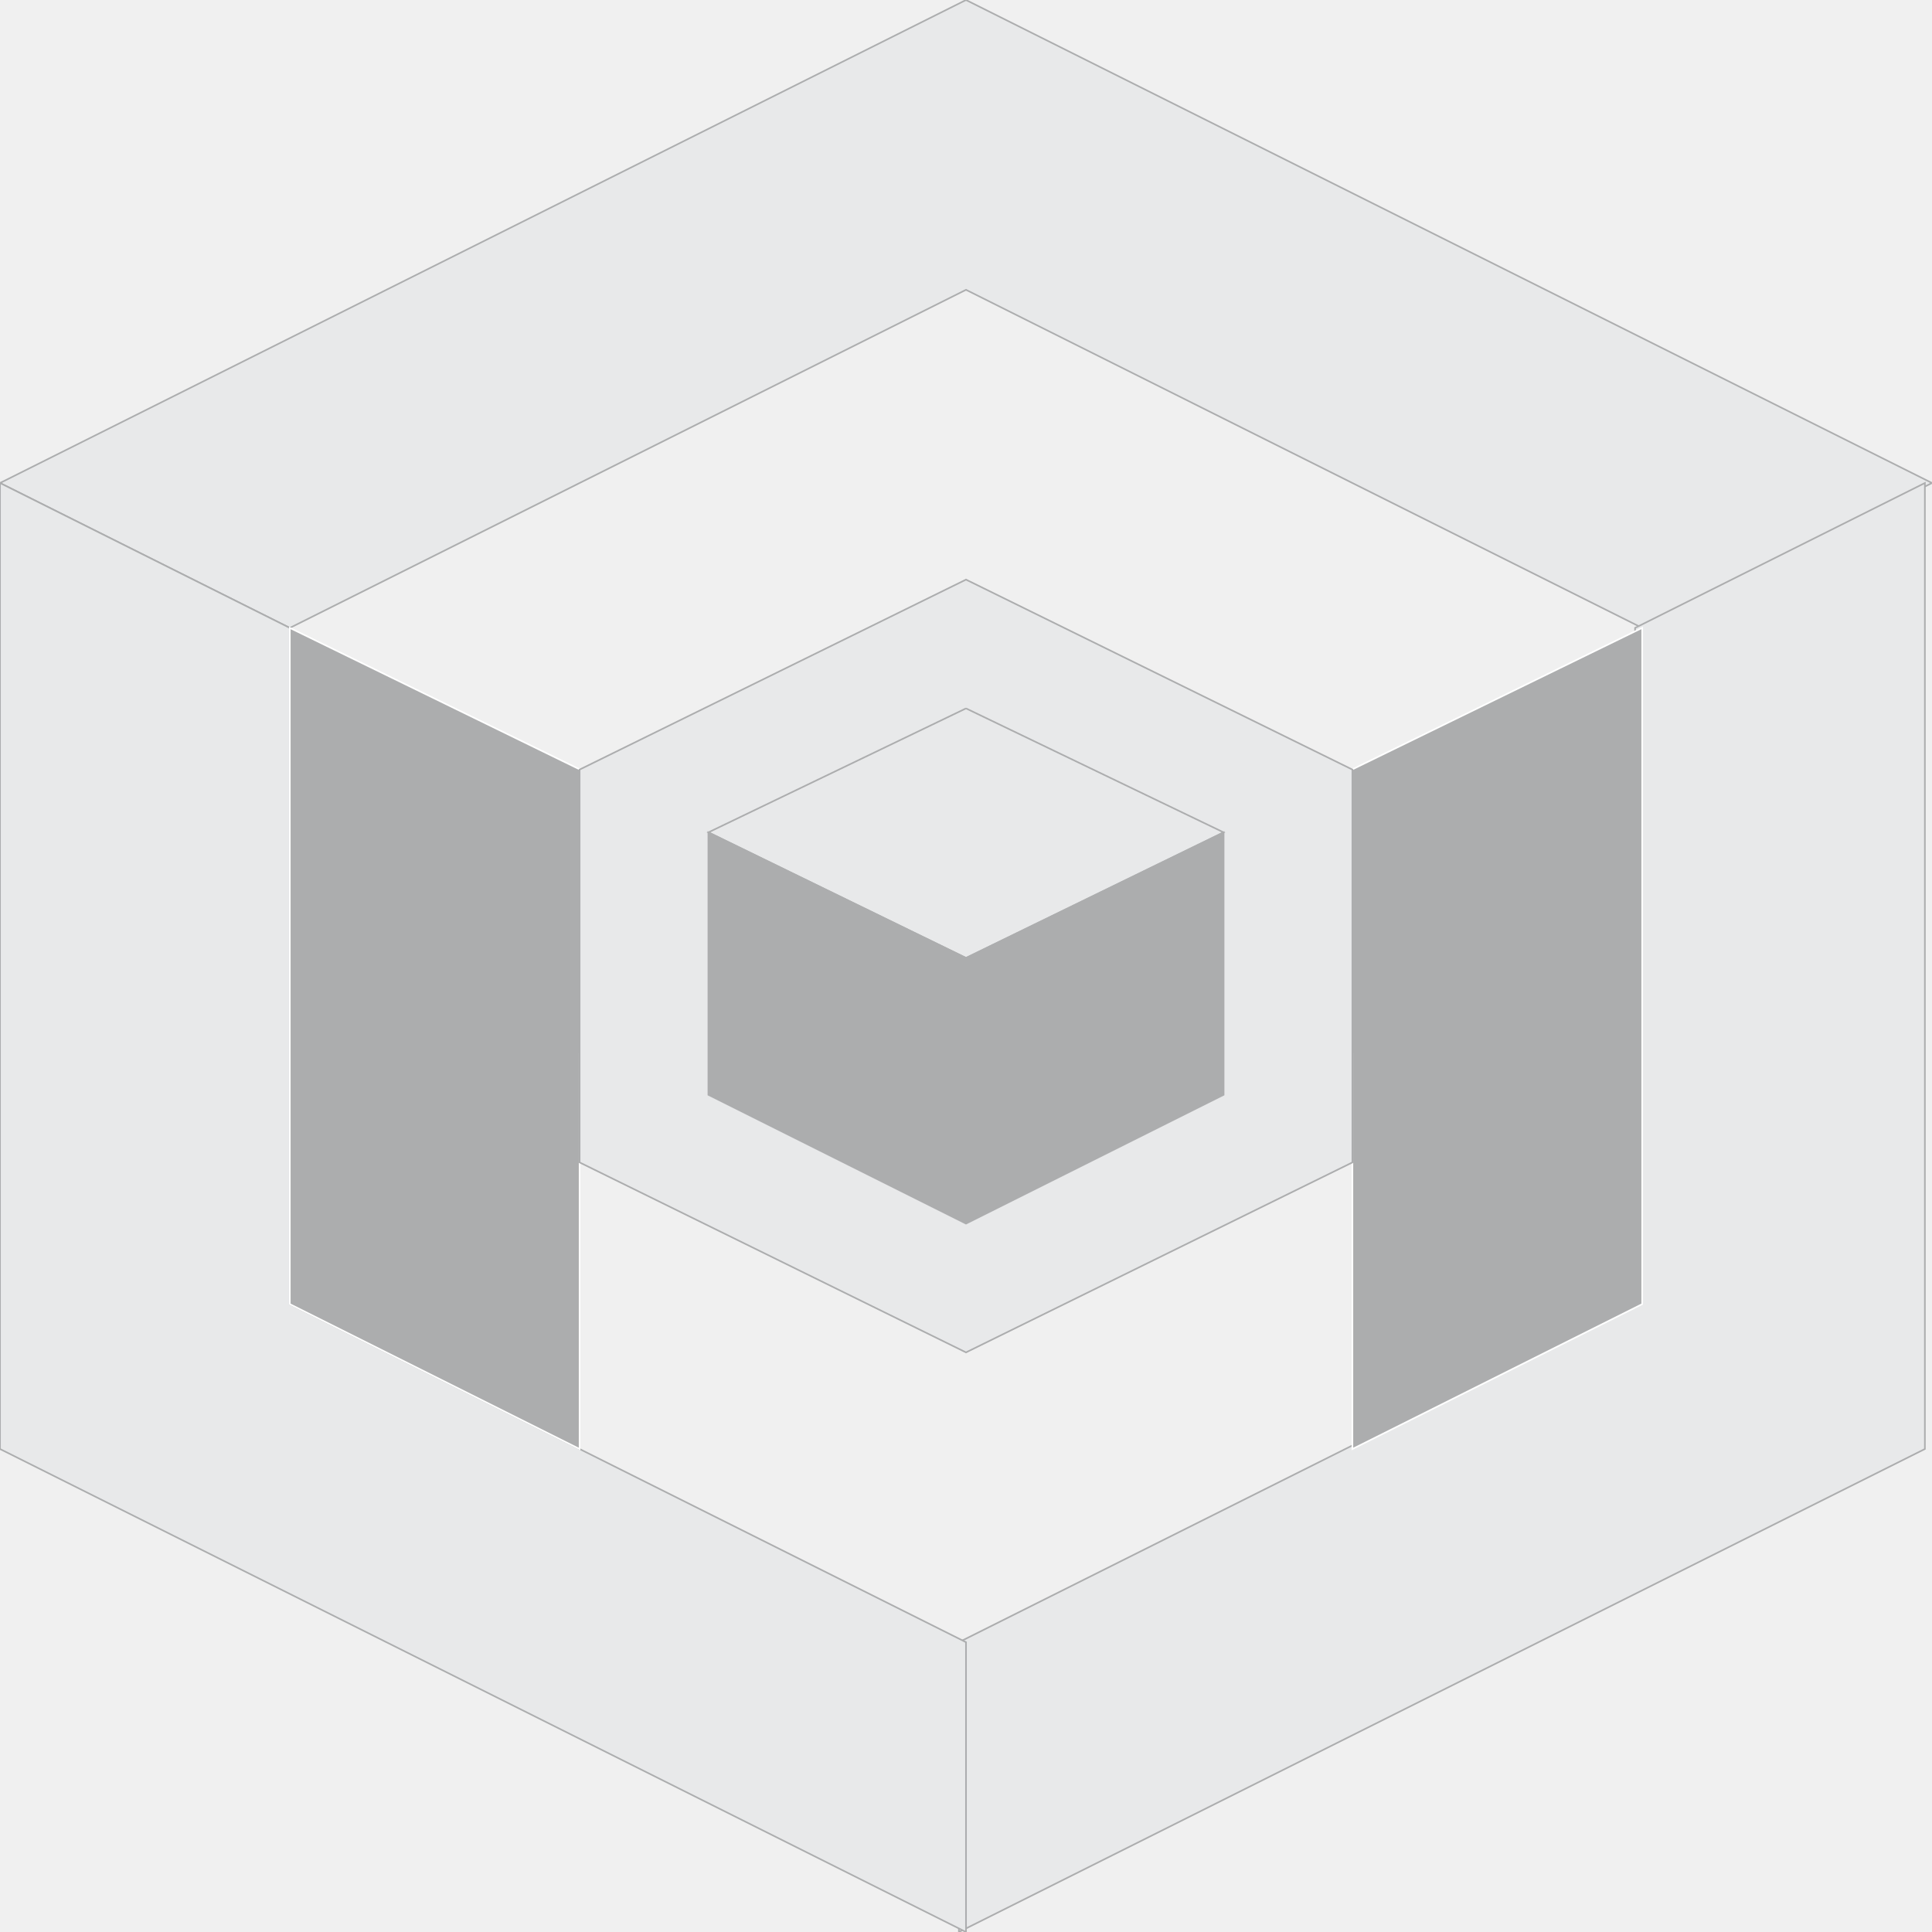
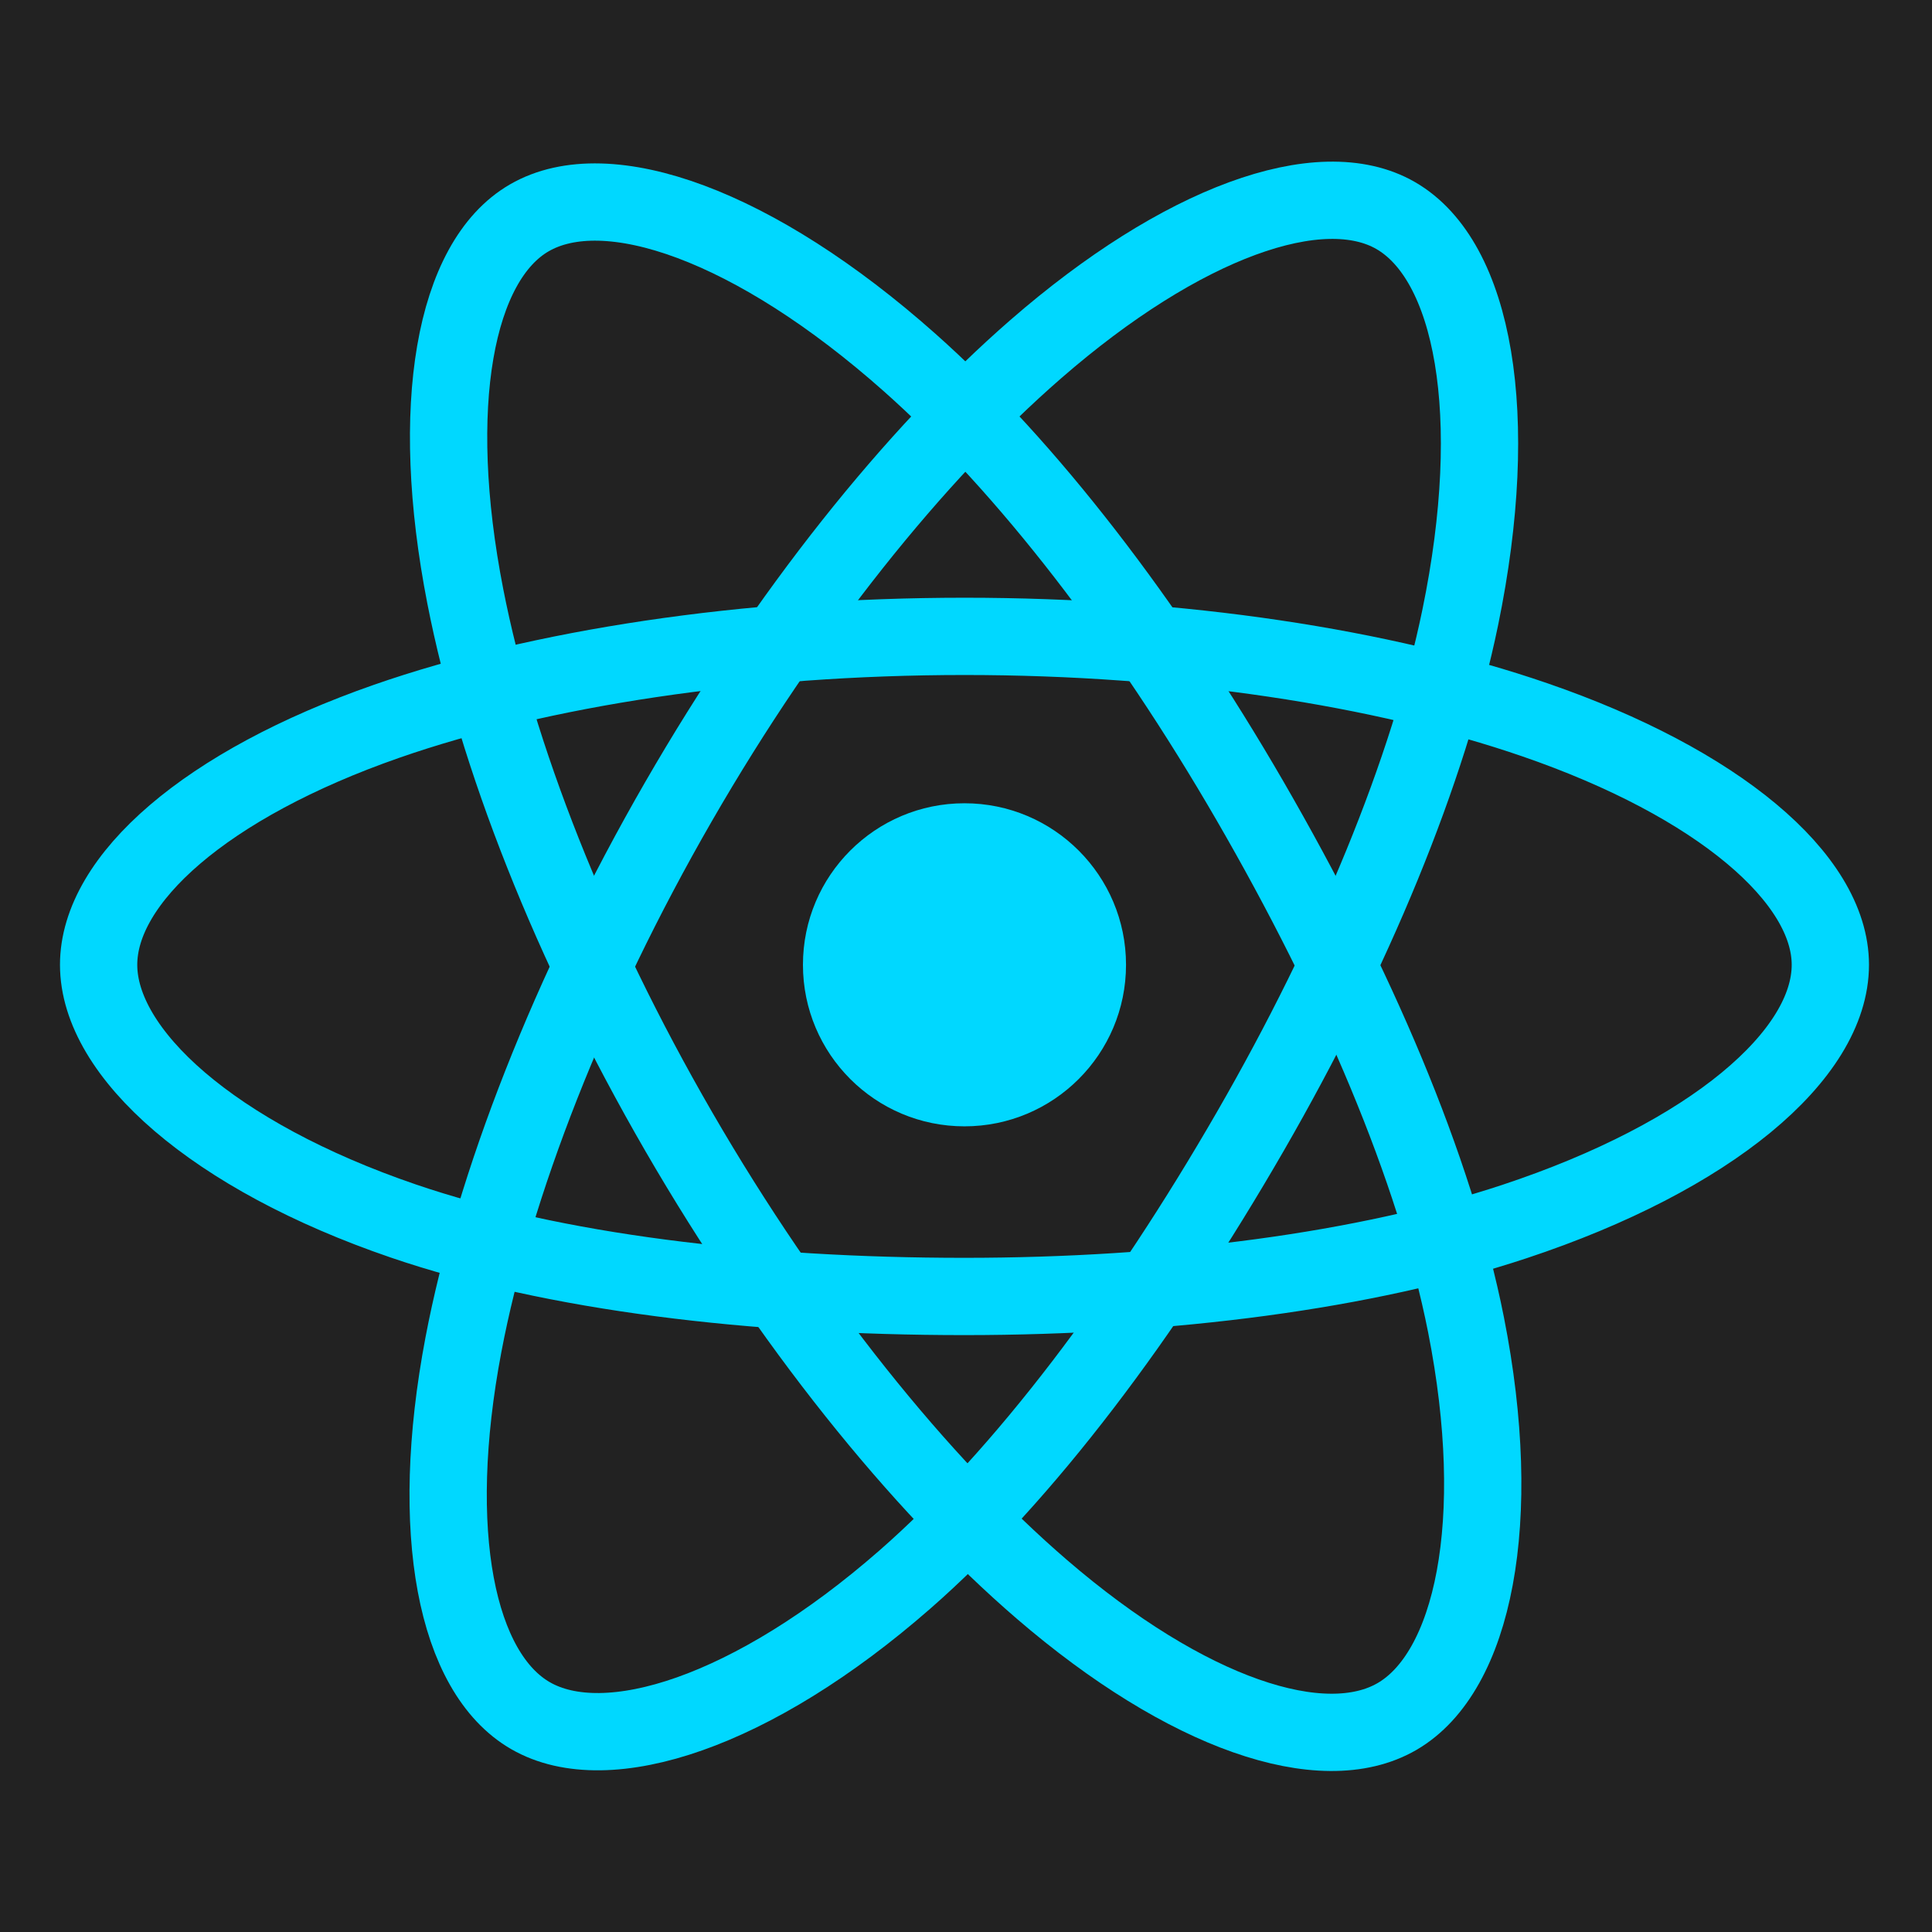
- <svg xmlns="http://www.w3.org/2000/svg" width="1200" height="1200" viewBox="0 0 1200 1200" id="svg2" version="1.1">
-   <defs id="defs4" />
-   <g id="layer2" style="display:inline">
-     <path style="fill:#e8e9ea;fill-opacity:1;fill-rule:evenodd;stroke:#acadae;stroke-width:1px;stroke-linecap:butt;stroke-linejoin:miter;stroke-opacity:1" d="M 0,300 600,0 l 600,300 -180,90 L 600,180 180,390 Z" id="path5343" />
-   </g>
-   <g id="layer3" style="display:inline">
-     <path style="fill:#e8e9ea;fill-opacity:1;fill-rule:evenodd;stroke:#acadae;stroke-width:1px;stroke-linecap:butt;stroke-linejoin:miter;stroke-opacity:1" d="m 1015.581,390 180,-90 0,600 -600,300 0,-180 420,-210 z" id="path5345" />
-   </g>
-   <g id="layer4" style="display:inline">
-     <path style="fill:#e8e9ea;fill-opacity:1;fill-rule:evenodd;stroke:#acadae;stroke-width:1px;stroke-linecap:butt;stroke-linejoin:miter;stroke-opacity:1" d="m 600,1020 0,180 L 0,900 0,300 l 180,90 0,420 z" id="path5348" />
-   </g>
-   <g id="layer5" style="display:inline">
-     <path style="fill:#acadae;fill-opacity:1;fill-rule:evenodd;stroke:#ffffff;stroke-width:1px;stroke-linecap:butt;stroke-linejoin:miter;stroke-opacity:1" d="m 600,595 420,-205 0,420 -180,90 0,-245 -240,125 -240,-125 0,245 -180,-90 0,-420 z" id="path5353" />
-   </g>
-   <g id="layer8" style="display:inline">
-     <path style="fill:#e8e9ea;fill-opacity:1;fill-rule:evenodd;stroke:#acadae;stroke-width:1px;stroke-linecap:butt;stroke-linejoin:miter;stroke-opacity:1" d="m 600,360 240,118 0,244 -240,118 -240,-118 0,-244 z" id="path4194" />
-   </g>
-   <g id="layer7" style="display:inline">
-     <path style="fill:#acadae;fill-rule:evenodd;stroke:#acadae;stroke-width:1px;stroke-linecap:butt;stroke-linejoin:miter;stroke-opacity:1;fill-opacity:1" d="m 600,595 160,-78 0,163 -160,80 -160,-80 0,-163 z" id="path4188" />
-     <path style="fill:none;fill-rule:evenodd;stroke:#acadae;stroke-width:1px;stroke-linecap:butt;stroke-linejoin:miter;stroke-opacity:1" d="M 600,440 760,517 600,595 440,517 600,440" id="path4192" />
-   </g>
+ <svg xmlns="http://www.w3.org/2000/svg" version="1.1" id="Layer_2" x="0px" y="0px" width="600px" height="600px" viewBox="0 0 600 600" enable-background="new 0 0 600 600" xml:space="preserve">
+   <rect fill="#222222" width="600" height="600" />
+   <circle fill="#00D8FF" cx="299.529" cy="299.628" r="50.167" />
+   <path fill="none" stroke="#00D8FF" stroke-width="24" stroke-miterlimit="10" d="M299.529,197.628  c67.356,0,129.928,9.665,177.107,25.907c56.844,19.569,91.794,49.233,91.794,76.093c0,27.991-37.041,59.503-98.083,79.728  c-46.151,15.291-106.879,23.272-170.818,23.272c-65.554,0-127.63-7.492-174.29-23.441c-59.046-20.182-94.611-52.103-94.611-79.559  c0-26.642,33.37-56.076,89.415-75.616C167.398,207.503,231.515,197.628,299.529,197.628z" />
+   <path fill="none" stroke="#00D8FF" stroke-width="24" stroke-miterlimit="10" d="M210.736,248.922  c33.649-58.348,73.281-107.724,110.92-140.48c45.35-39.466,88.507-54.923,111.775-41.505  c24.248,13.983,33.042,61.814,20.067,124.796c-9.81,47.618-33.234,104.212-65.176,159.601  c-32.749,56.788-70.25,106.819-107.377,139.272c-46.981,41.068-92.4,55.929-116.185,42.213  c-23.079-13.31-31.906-56.921-20.834-115.233C153.281,368.316,176.758,307.841,210.736,248.922z" />
+   <path fill="none" stroke="#00D8FF" stroke-width="24" stroke-miterlimit="10" d="M210.821,351.482  c-33.746-58.292-56.731-117.287-66.312-166.255c-11.544-58.999-3.382-104.109,19.864-117.566  c24.224-14.024,70.055,2.244,118.14,44.94c36.356,32.28,73.688,80.837,105.723,136.173c32.844,56.733,57.461,114.209,67.036,162.582  c12.117,61.213,2.309,107.984-21.453,121.74c-23.057,13.348-65.249-0.784-110.239-39.499  C285.567,460.886,244.898,410.344,210.821,351.482z" />
</svg>
